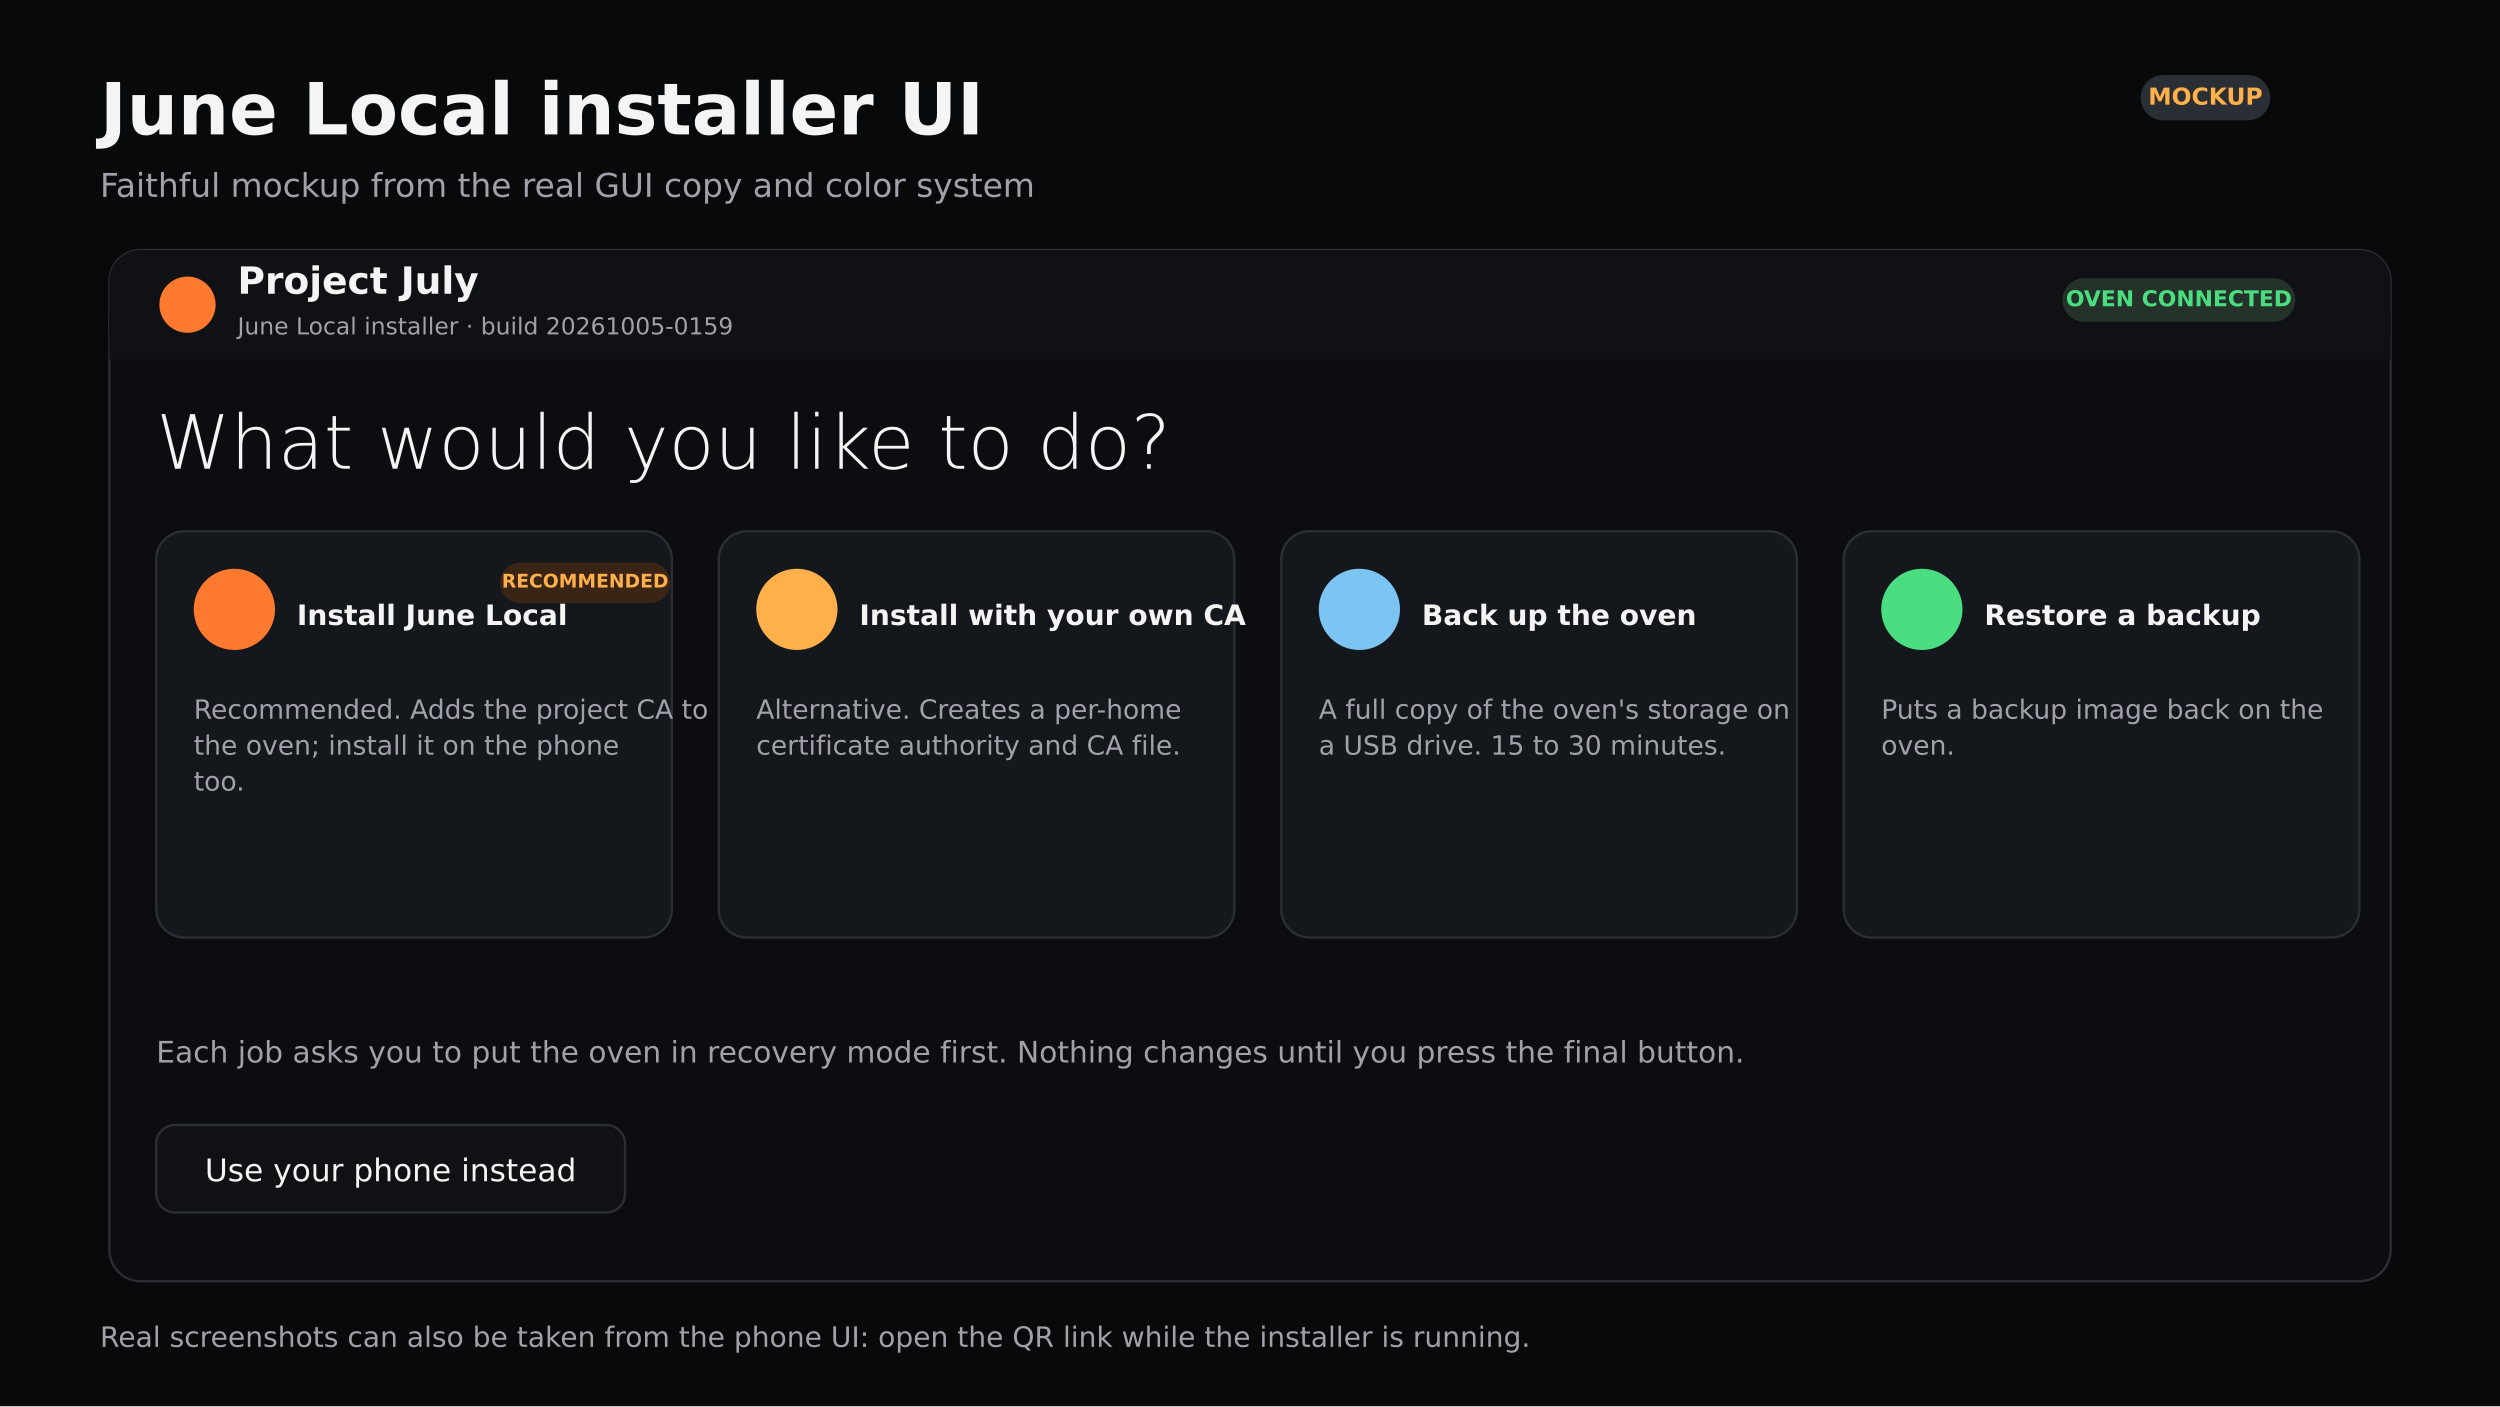
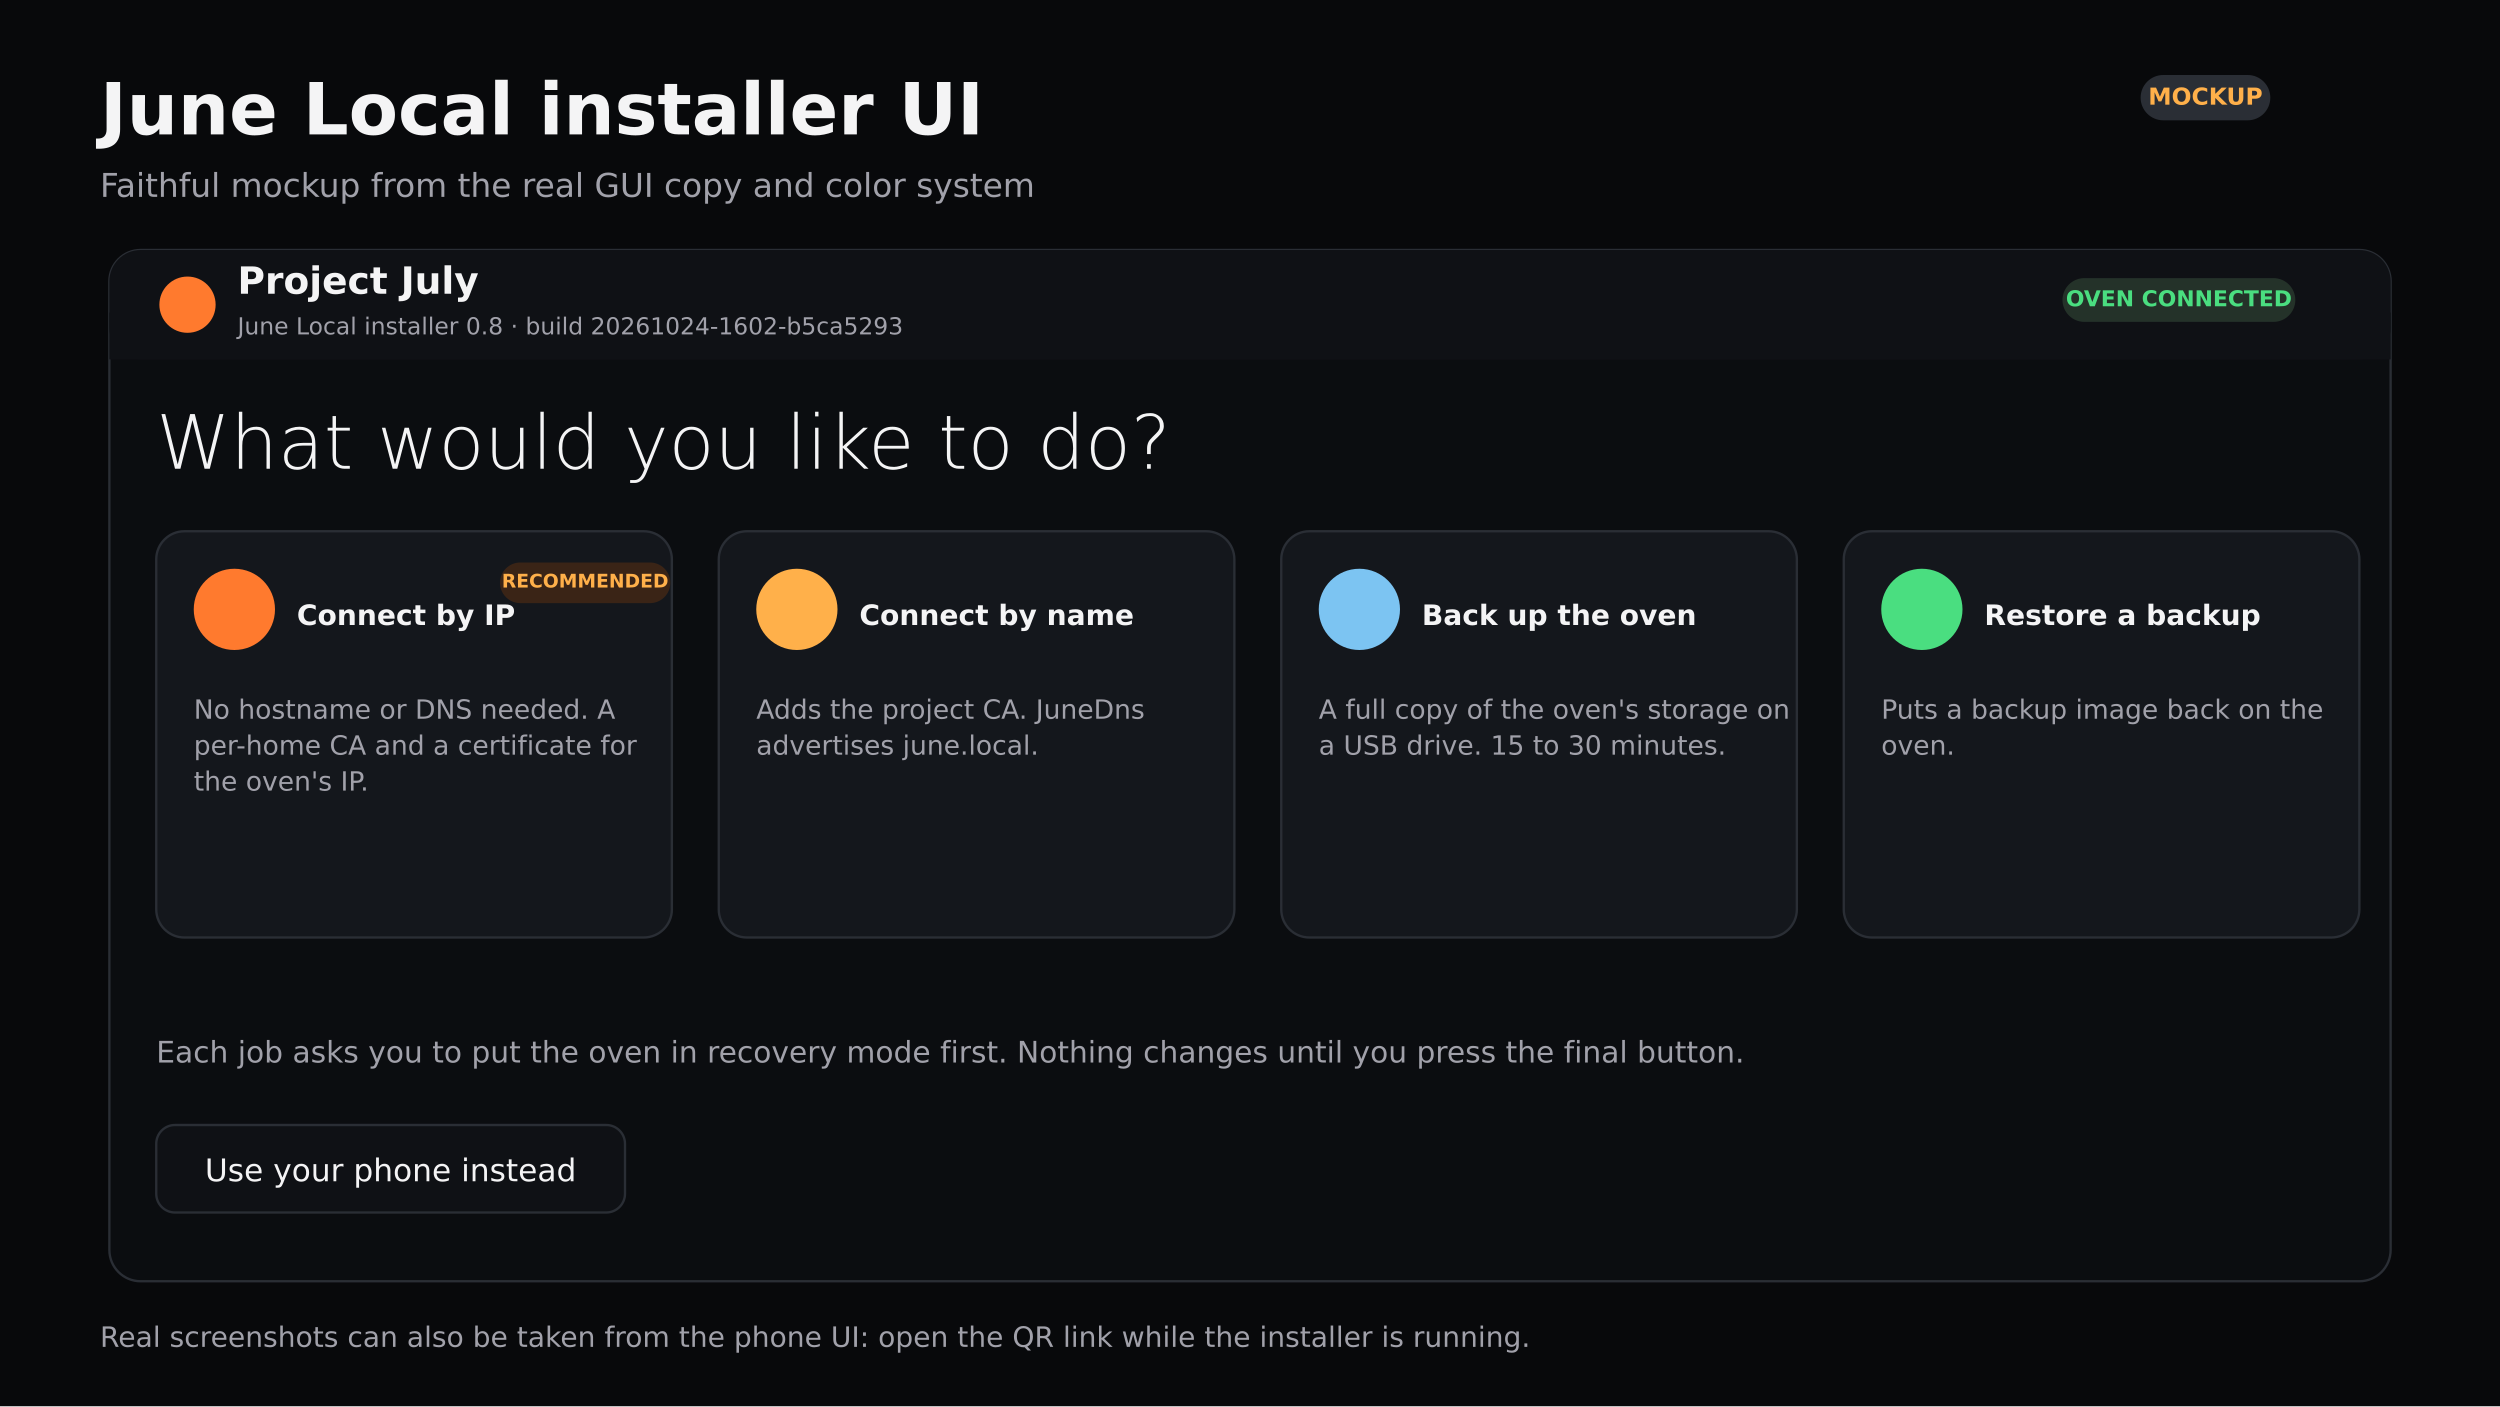
<svg xmlns="http://www.w3.org/2000/svg" viewBox="0 0 1600 900" width="1600" height="900">
  <rect width="1600" height="900" fill="#08090b" />
  <text x="64" y="86" font-family="DejaVu Sans, sans-serif" font-size="46" font-weight="700" fill="#f4f4f5" text-anchor="start">June Local installer UI</text>
  <text x="64" y="126" font-family="DejaVu Sans, sans-serif" font-size="21" font-weight="400" fill="#a1a1aa" text-anchor="start">Faithful mockup from the real GUI copy and color system</text>
  <rect x="1370" y="48" width="83" height="29" rx="14.5" fill="#2a2e35" stroke="#2a2e35" stroke-width="0" />
  <text x="1411.5" y="67" font-family="DejaVu Sans, sans-serif" font-size="15" font-weight="700" fill="#ffb04a" text-anchor="middle">MOCKUP</text>
  <rect x="70" y="160" width="1460" height="660" rx="20" fill="#0b0d10" stroke="#2a2e35" stroke-width="1.5" />
  <rect x="70" y="160" width="1460" height="70" rx="20" fill="#0f1115" />
  <rect x="70" y="200" width="1460" height="30" fill="#0f1115" />
  <circle cx="120" cy="195" r="18" fill="#ff7a2e" />
  <text x="152" y="188" font-family="DejaVu Sans, sans-serif" font-size="24" font-weight="700" fill="#f4f4f5" text-anchor="start">Project July</text>
-   <text x="152" y="214" font-family="DejaVu Sans, sans-serif" font-size="15" font-weight="400" fill="#a1a1aa" text-anchor="start">June Local installer · build 20261005-0159</text>
+   <text x="152" y="214" font-family="DejaVu Sans, sans-serif" font-size="15" font-weight="400" fill="#a1a1aa" text-anchor="start">June Local installer 0.8 · build 20261024-1602-b5ca5293</text>
  <rect x="1320" y="178" width="149" height="28" rx="14.0" fill="#243229" stroke="#243229" stroke-width="0" />
  <text x="1394.5" y="196" font-family="DejaVu Sans, sans-serif" font-size="14" font-weight="700" fill="#4ade80" text-anchor="middle">OVEN CONNECTED</text>
  <text x="100" y="300" font-family="DejaVu Sans, sans-serif" font-size="48" font-weight="300" fill="#f4f4f5" text-anchor="start">What would you like to do?</text>
  <rect x="100" y="340" width="330" height="260" rx="18" fill="#14171c" stroke="#2a2e35" stroke-width="1.5" />
  <circle cx="150" cy="390" r="26" fill="#ff7a2e" />
-   <text x="190" y="400" font-family="DejaVu Sans, sans-serif" font-size="18" font-weight="700" fill="#f4f4f5" text-anchor="start">Install June Local</text>
-   <text x="124" y="460" font-family="DejaVu Sans, sans-serif" font-size="17" font-weight="400" fill="#a1a1aa" text-anchor="start">Recommended. Adds the project CA to</text>
-   <text x="124" y="483" font-family="DejaVu Sans, sans-serif" font-size="17" font-weight="400" fill="#a1a1aa" text-anchor="start">the oven; install it on the phone</text>
-   <text x="124" y="506" font-family="DejaVu Sans, sans-serif" font-size="17" font-weight="400" fill="#a1a1aa" text-anchor="start">too.</text>
+   <text x="190" y="400" font-family="DejaVu Sans, sans-serif" font-size="18" font-weight="700" fill="#f4f4f5" text-anchor="start">Connect by IP</text>
+   <text x="124" y="460" font-family="DejaVu Sans, sans-serif" font-size="17" font-weight="400" fill="#a1a1aa" text-anchor="start">No hostname or DNS needed. A</text>
+   <text x="124" y="483" font-family="DejaVu Sans, sans-serif" font-size="17" font-weight="400" fill="#a1a1aa" text-anchor="start">per-home CA and a certificate for</text>
+   <text x="124" y="506" font-family="DejaVu Sans, sans-serif" font-size="17" font-weight="400" fill="#a1a1aa" text-anchor="start">the oven's IP.</text>
  <rect x="320" y="360" width="109" height="26" rx="13.0" fill="#3a2416" stroke="#3a2416" stroke-width="0" />
  <text x="374.5" y="376" font-family="DejaVu Sans, sans-serif" font-size="12" font-weight="700" fill="#ffb04a" text-anchor="middle">RECOMMENDED</text>
  <rect x="460" y="340" width="330" height="260" rx="18" fill="#14171c" stroke="#2a2e35" stroke-width="1.5" />
  <circle cx="510" cy="390" r="26" fill="#ffb04a" />
-   <text x="550" y="400" font-family="DejaVu Sans, sans-serif" font-size="18" font-weight="700" fill="#f4f4f5" text-anchor="start">Install with your own CA</text>
-   <text x="484" y="460" font-family="DejaVu Sans, sans-serif" font-size="17" font-weight="400" fill="#a1a1aa" text-anchor="start">Alternative. Creates a per-home</text>
-   <text x="484" y="483" font-family="DejaVu Sans, sans-serif" font-size="17" font-weight="400" fill="#a1a1aa" text-anchor="start">certificate authority and CA file.</text>
+   <text x="550" y="400" font-family="DejaVu Sans, sans-serif" font-size="18" font-weight="700" fill="#f4f4f5" text-anchor="start">Connect by name</text>
+   <text x="484" y="460" font-family="DejaVu Sans, sans-serif" font-size="17" font-weight="400" fill="#a1a1aa" text-anchor="start">Adds the project CA. JuneDns</text>
+   <text x="484" y="483" font-family="DejaVu Sans, sans-serif" font-size="17" font-weight="400" fill="#a1a1aa" text-anchor="start">advertises june.local.</text>
  <rect x="820" y="340" width="330" height="260" rx="18" fill="#14171c" stroke="#2a2e35" stroke-width="1.5" />
  <circle cx="870" cy="390" r="26" fill="#7cc4f2" />
  <text x="910" y="400" font-family="DejaVu Sans, sans-serif" font-size="18" font-weight="700" fill="#f4f4f5" text-anchor="start">Back up the oven</text>
  <text x="844" y="460" font-family="DejaVu Sans, sans-serif" font-size="17" font-weight="400" fill="#a1a1aa" text-anchor="start">A full copy of the oven's storage on</text>
  <text x="844" y="483" font-family="DejaVu Sans, sans-serif" font-size="17" font-weight="400" fill="#a1a1aa" text-anchor="start">a USB drive. 15 to 30 minutes.</text>
  <rect x="1180" y="340" width="330" height="260" rx="18" fill="#14171c" stroke="#2a2e35" stroke-width="1.5" />
  <circle cx="1230" cy="390" r="26" fill="#4ade80" />
  <text x="1270" y="400" font-family="DejaVu Sans, sans-serif" font-size="18" font-weight="700" fill="#f4f4f5" text-anchor="start">Restore a backup</text>
  <text x="1204" y="460" font-family="DejaVu Sans, sans-serif" font-size="17" font-weight="400" fill="#a1a1aa" text-anchor="start">Puts a backup image back on the</text>
  <text x="1204" y="483" font-family="DejaVu Sans, sans-serif" font-size="17" font-weight="400" fill="#a1a1aa" text-anchor="start">oven.</text>
  <text x="100" y="680" font-family="DejaVu Sans, sans-serif" font-size="19" font-weight="400" fill="#a1a1aa" text-anchor="start">Each job asks you to put the oven in recovery mode first. Nothing changes until you press the final button.</text>
  <rect x="100" y="720" width="300" height="56" rx="12" fill="#0f1115" stroke="#2a2e35" stroke-width="1.5" />
  <text x="250" y="756" font-family="DejaVu Sans, sans-serif" font-size="20" font-weight="400" fill="#f4f4f5" text-anchor="middle">Use your phone instead</text>
  <text x="64" y="862" font-family="DejaVu Sans, sans-serif" font-size="18" font-weight="400" fill="#a1a1aa" text-anchor="start">Real screenshots can also be taken from the phone UI: open the QR link while the installer is running.</text>
</svg>
